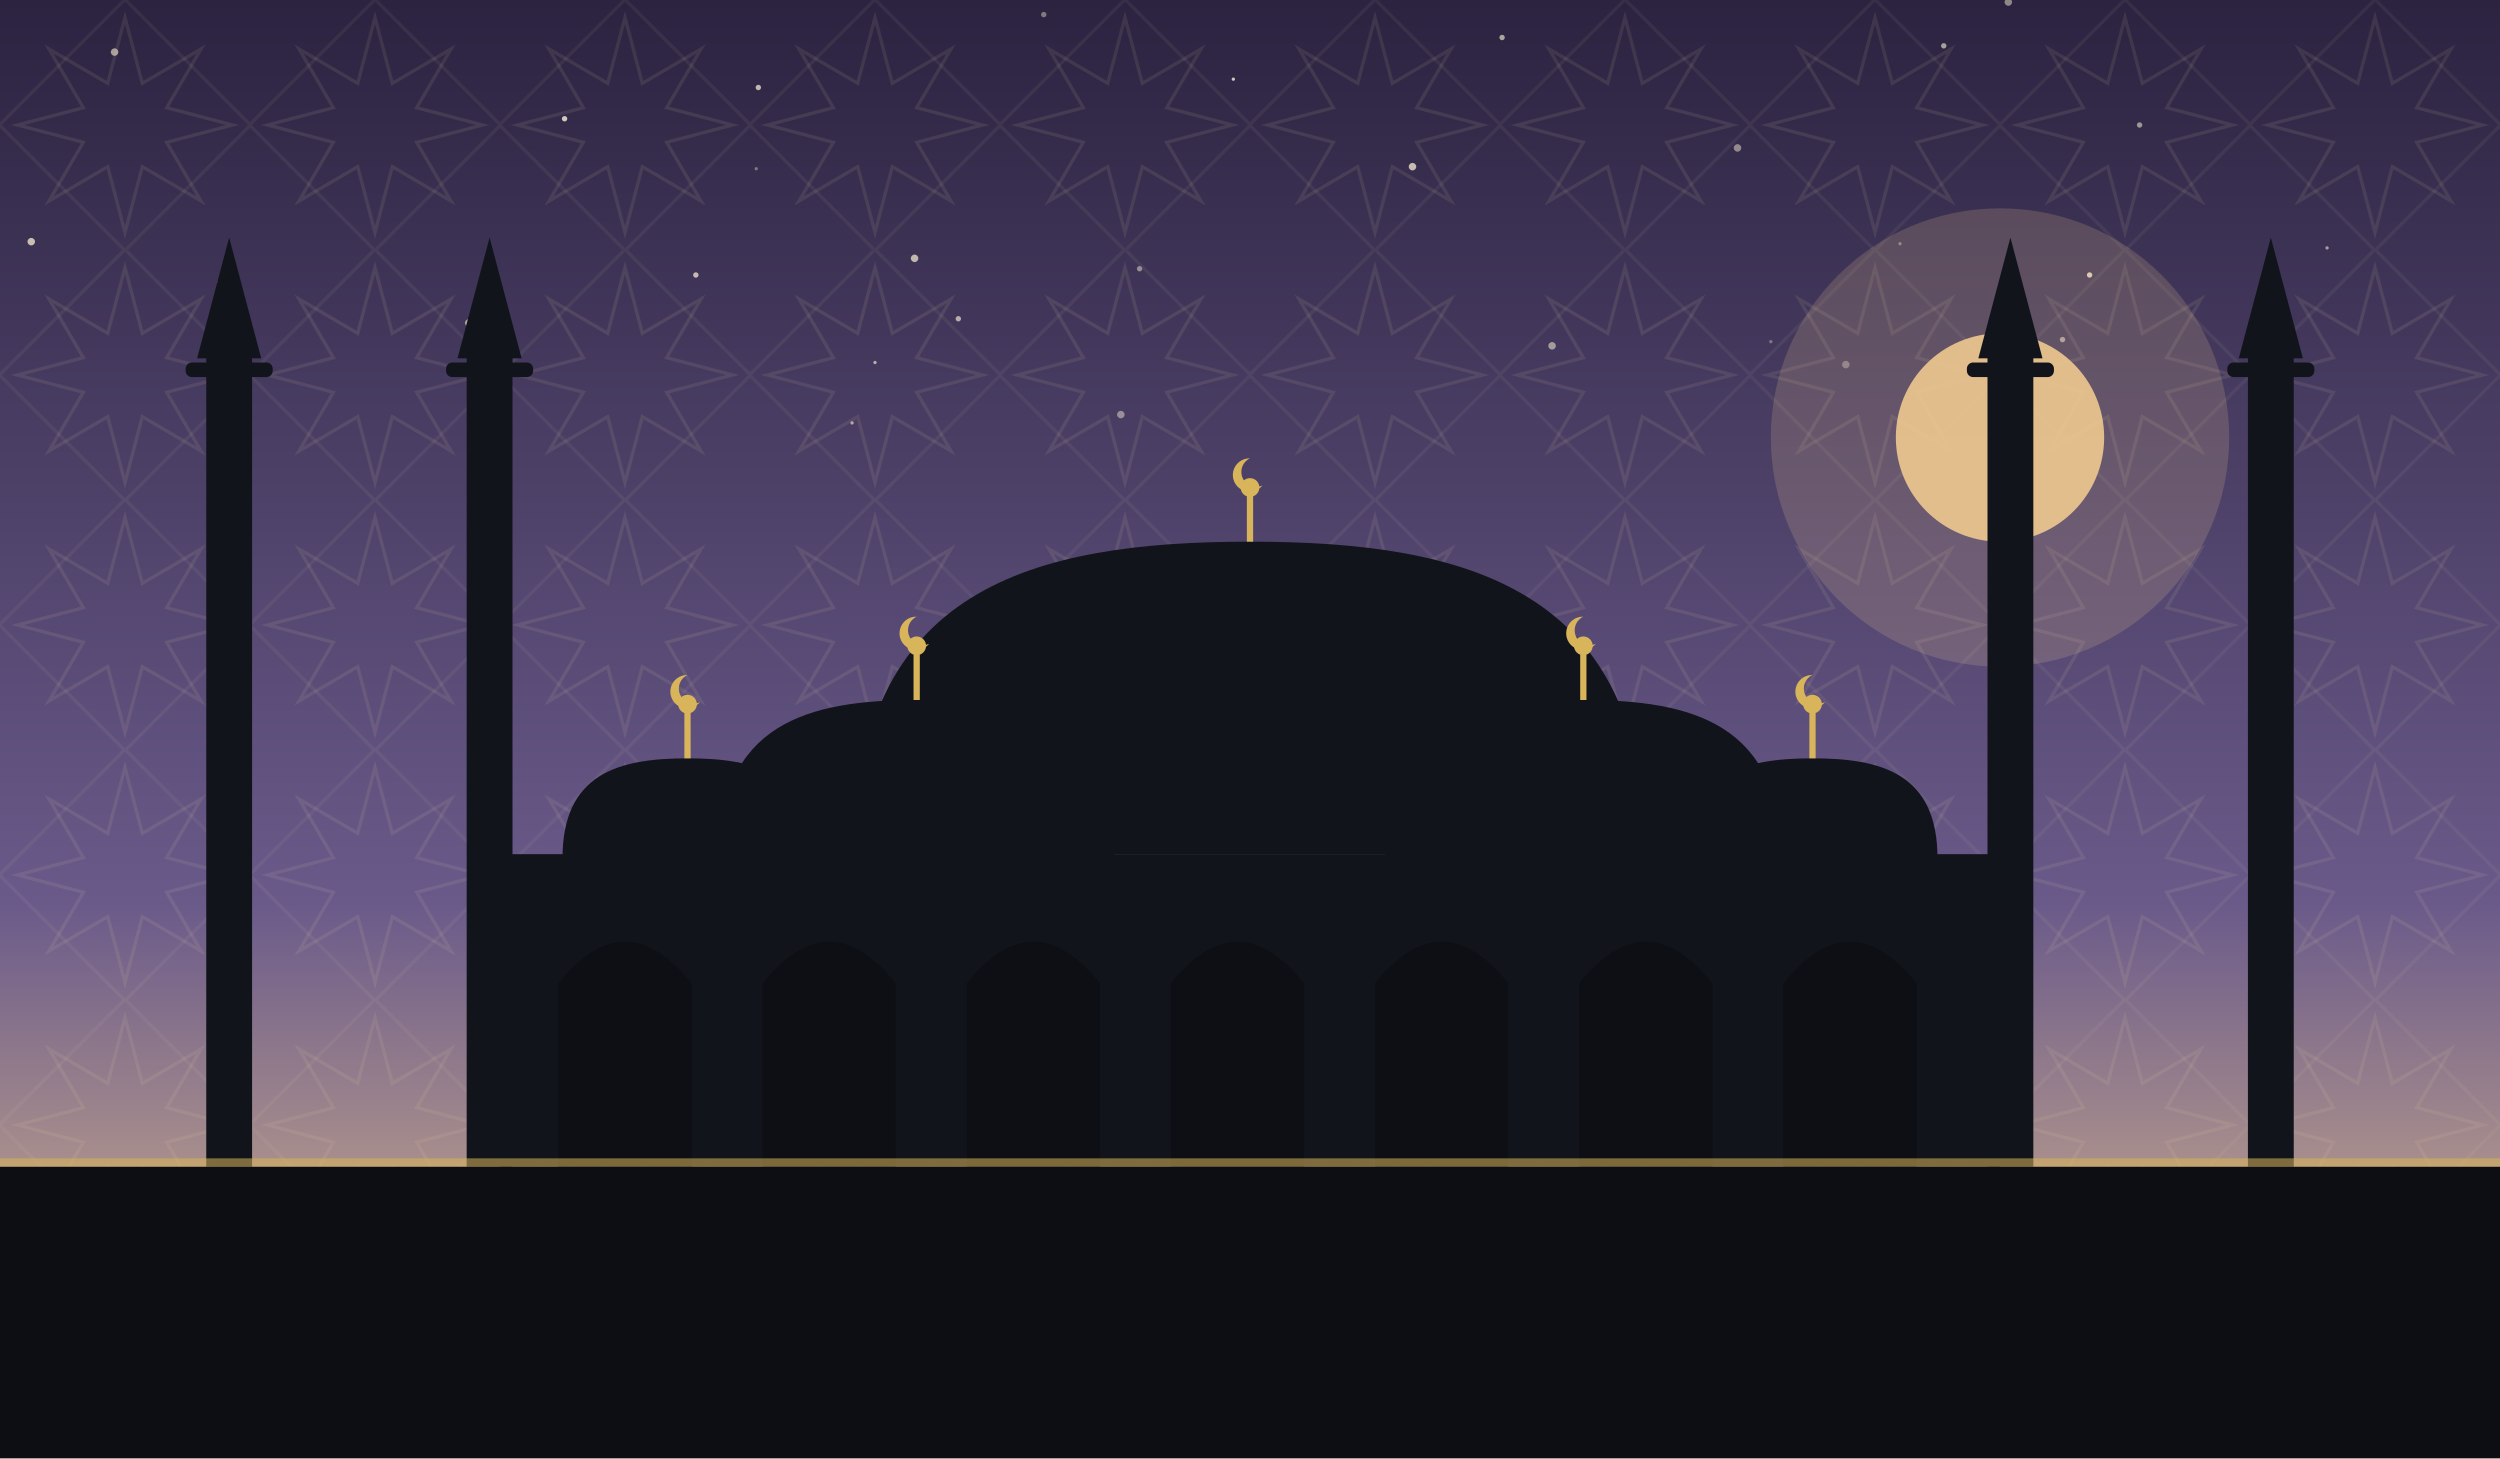
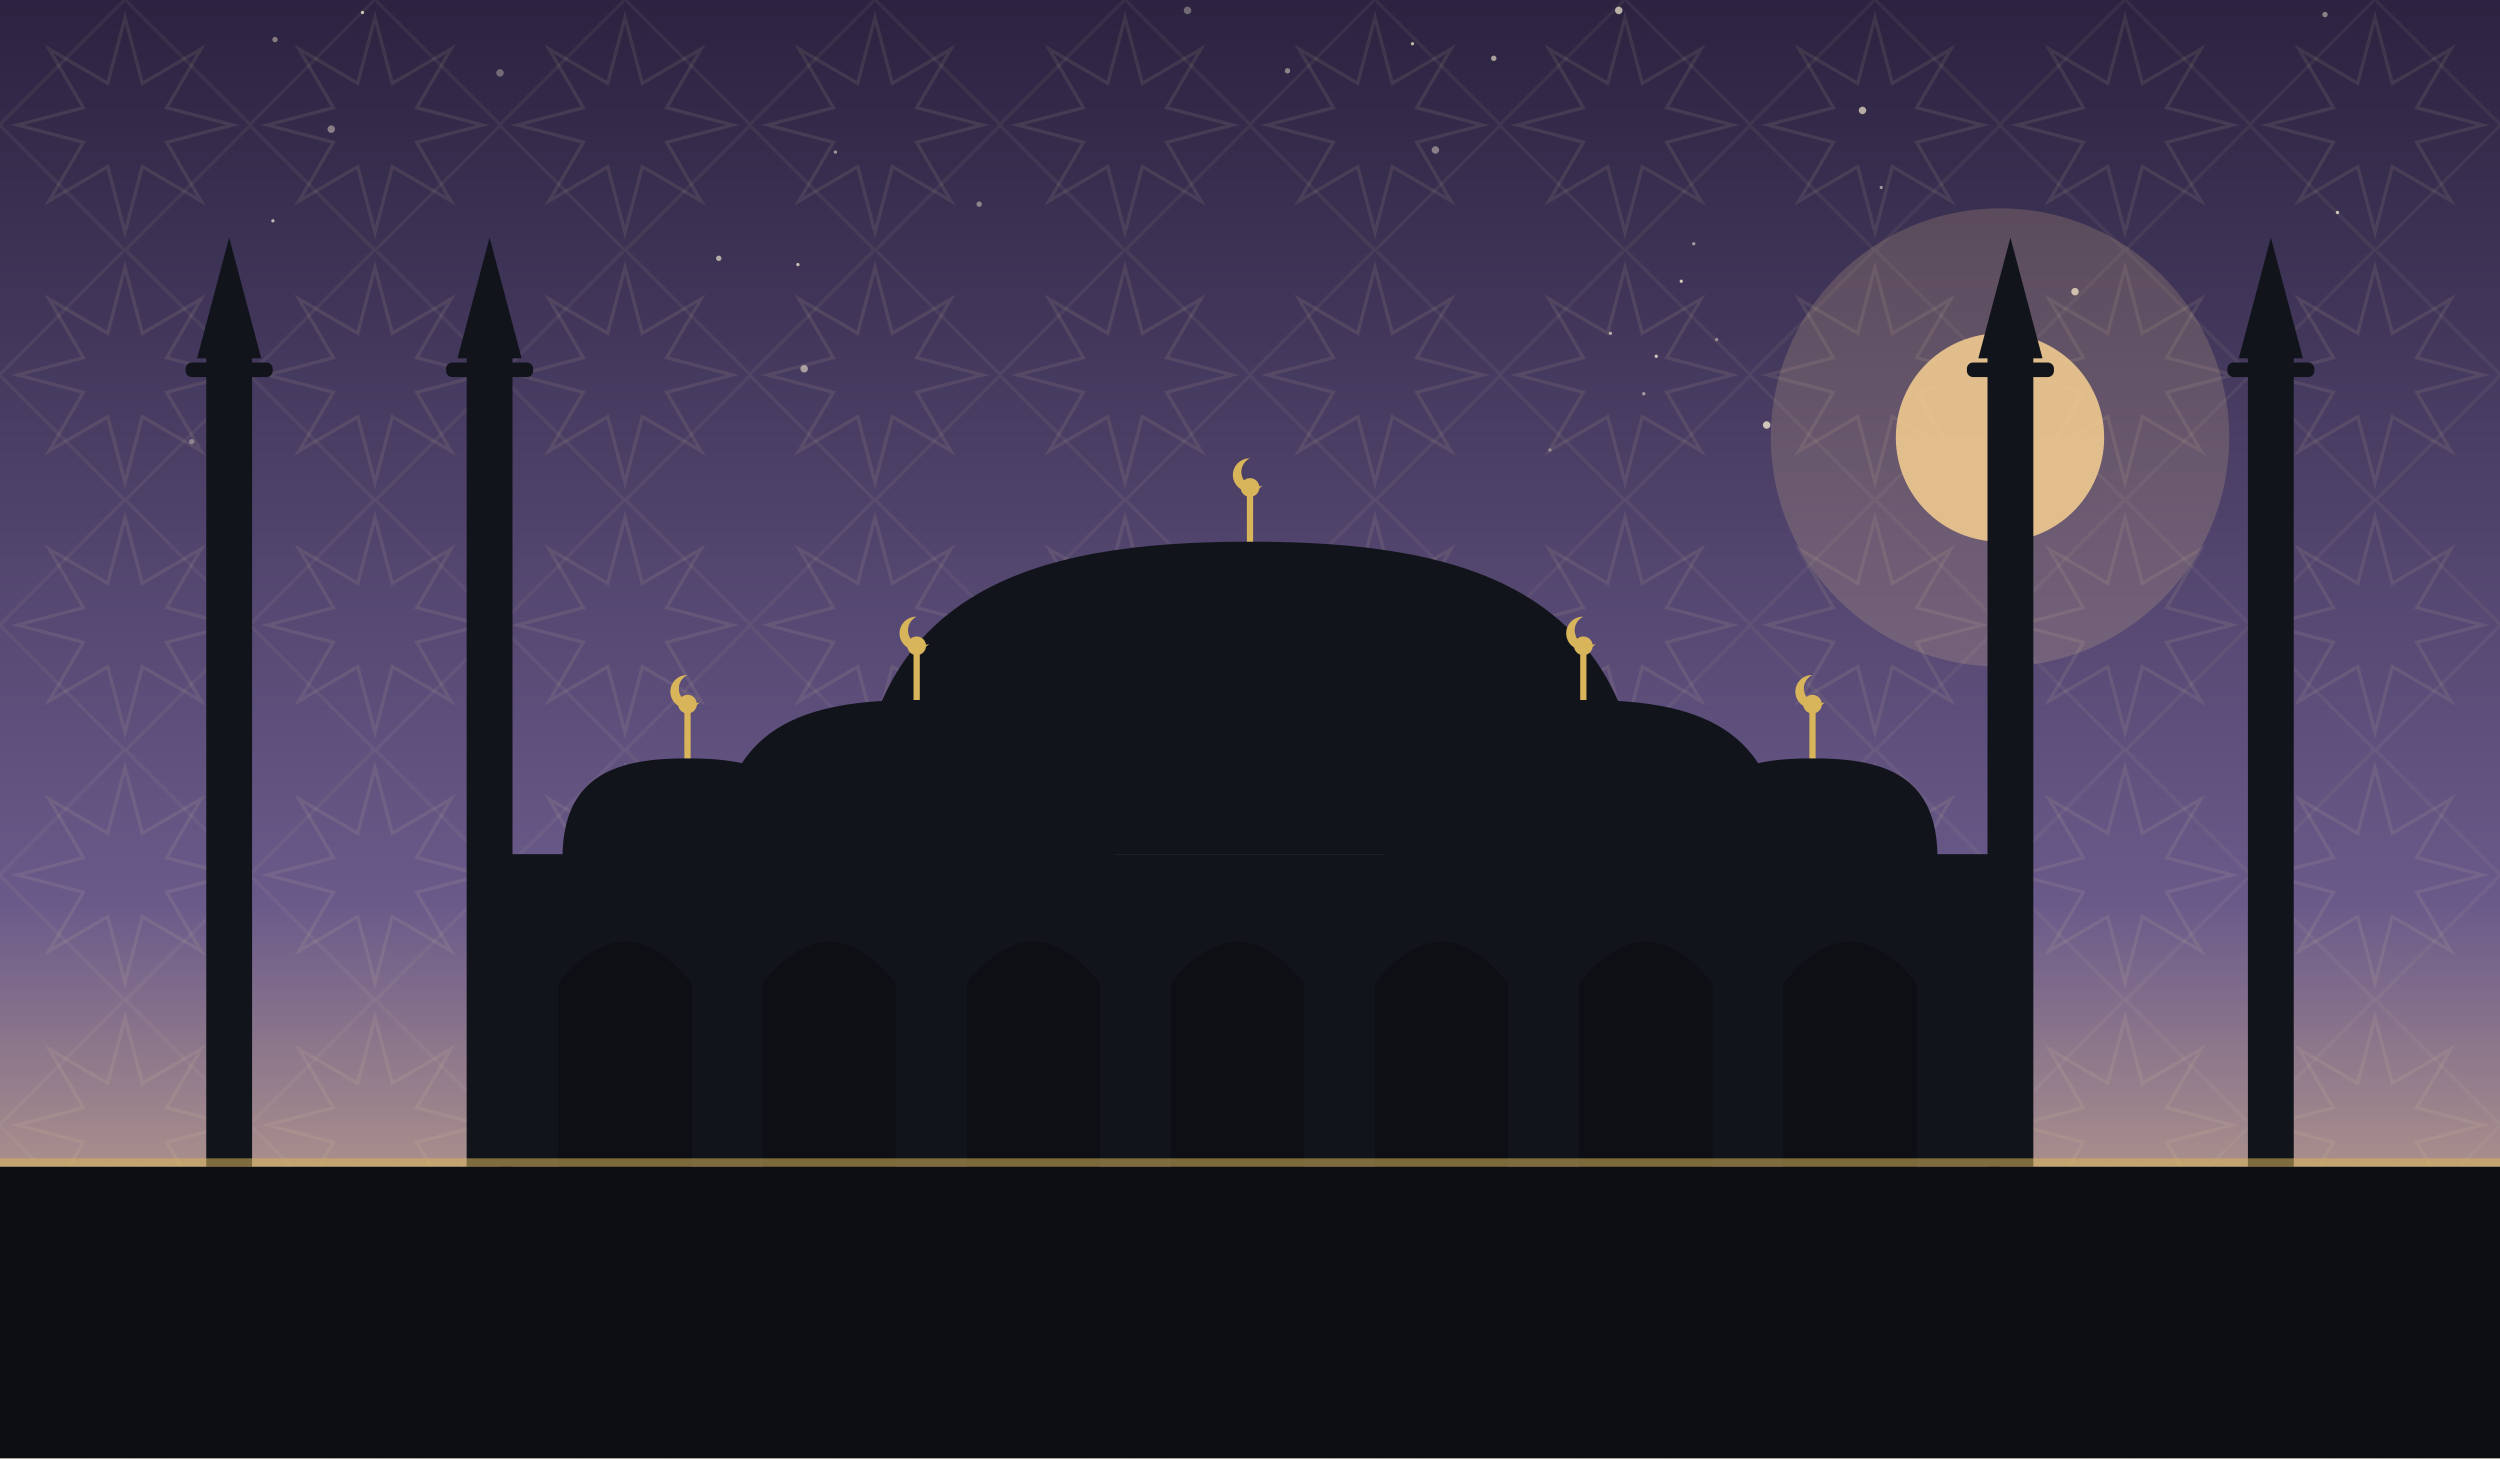
<svg xmlns="http://www.w3.org/2000/svg" viewBox="0 0 1200 700" role="img">
  <defs>
    <linearGradient id="sky" x1="0" y1="0" x2="0" y2="1">
      <stop offset="0" stop-color="#2b2340" />
      <stop offset="0.62" stop-color="#6a5a8a" />
      <stop offset="1" stop-color="#eec98f" />
    </linearGradient>
    <pattern id="g1" width="120" height="120" patternUnits="userSpaceOnUse">
      <polygon points="111.6,60.0 80.0,68.3 96.5,96.5 68.3,80.0 60.0,111.6 51.7,80.0 23.5,96.5 40.0,68.3 8.4,60.0 40.0,51.7 23.5,23.5 51.7,40.0 60.0,8.4 68.3,40.0 96.5,23.5 80.0,51.7" fill="none" stroke="#e8d9a8" stroke-width="1.6" opacity="0.1" />
      <rect x="17.4" y="17.4" width="85.2" height="85.2" fill="none" stroke="#e8d9a8" stroke-width="1.6" opacity="0.07" transform="rotate(45 60.0 60.0)" />
    </pattern>
  </defs>
  <rect width="1200" height="700" fill="url(#sky)" />
  <rect width="1200" height="700" fill="url(#g1)" />
-   <circle cx="225" cy="155" r="1.8" fill="#f7ecd2" opacity="0.60" />
-   <circle cx="1003" cy="132" r="1.3" fill="#f7ecd2" opacity="0.81" />
-   <circle cx="334" cy="132" r="1.3" fill="#f7ecd2" opacity="0.73" />
-   <circle cx="834" cy="71" r="1.8" fill="#f7ecd2" opacity="0.49" />
-   <circle cx="271" cy="57" r="1.3" fill="#f7ecd2" opacity="0.82" />
-   <circle cx="109" cy="154" r="1.8" fill="#f7ecd2" opacity="0.71" />
-   <circle cx="420" cy="174" r="0.8" fill="#f7ecd2" opacity="0.65" />
-   <circle cx="460" cy="153" r="1.3" fill="#f7ecd2" opacity="0.65" />
-   <circle cx="1117" cy="119" r="0.8" fill="#f7ecd2" opacity="0.58" />
-   <circle cx="15" cy="116" r="1.8" fill="#f7ecd2" opacity="0.75" />
-   <circle cx="106" cy="136" r="1.8" fill="#f7ecd2" opacity="0.51" />
-   <circle cx="886" cy="175" r="1.8" fill="#f7ecd2" opacity="0.35" />
-   <circle cx="363" cy="81" r="0.8" fill="#f7ecd2" opacity="0.38" />
-   <circle cx="721" cy="18" r="1.3" fill="#f7ecd2" opacity="0.63" />
-   <circle cx="592" cy="38" r="0.8" fill="#f7ecd2" opacity="0.81" />
-   <circle cx="912" cy="117" r="0.8" fill="#f7ecd2" opacity="0.39" />
-   <circle cx="409" cy="203" r="0.8" fill="#f7ecd2" opacity="0.62" />
-   <circle cx="1027" cy="60" r="1.3" fill="#f7ecd2" opacity="0.55" />
-   <circle cx="678" cy="80" r="1.8" fill="#f7ecd2" opacity="0.75" />
-   <circle cx="538" cy="199" r="1.8" fill="#f7ecd2" opacity="0.47" />
-   <circle cx="55" cy="25" r="1.8" fill="#f7ecd2" opacity="0.60" />
-   <circle cx="933" cy="22" r="1.3" fill="#f7ecd2" opacity="0.61" />
-   <circle cx="364" cy="42" r="1.3" fill="#f7ecd2" opacity="0.73" />
-   <circle cx="964" cy="1" r="1.8" fill="#f7ecd2" opacity="0.49" />
-   <circle cx="501" cy="7" r="1.3" fill="#f7ecd2" opacity="0.42" />
-   <circle cx="439" cy="124" r="1.8" fill="#f7ecd2" opacity="0.71" />
-   <circle cx="850" cy="164" r="0.8" fill="#f7ecd2" opacity="0.35" />
-   <circle cx="990" cy="163" r="1.3" fill="#f7ecd2" opacity="0.55" />
-   <circle cx="547" cy="129" r="1.3" fill="#f7ecd2" opacity="0.48" />
-   <circle cx="745" cy="166" r="1.8" fill="#f7ecd2" opacity="0.55" />
+   <circle cx="92" cy="212" r="1.3" fill="#f7ecd2" opacity="0.39" />
+   <circle cx="894" cy="53" r="1.8" fill="#f7ecd2" opacity="0.67" />
+   <circle cx="777" cy="5" r="1.8" fill="#f7ecd2" opacity="0.70" />
+   <circle cx="773" cy="160" r="0.8" fill="#f7ecd2" opacity="0.65" />
+   <circle cx="618" cy="34" r="1.3" fill="#f7ecd2" opacity="0.47" />
+   <circle cx="240" cy="35" r="1.8" fill="#f7ecd2" opacity="0.35" />
+   <circle cx="383" cy="127" r="0.8" fill="#f7ecd2" opacity="0.76" />
+   <circle cx="159" cy="62" r="1.8" fill="#f7ecd2" opacity="0.43" />
+   <circle cx="744" cy="216" r="0.8" fill="#f7ecd2" opacity="0.39" />
+   <circle cx="386" cy="177" r="1.8" fill="#f7ecd2" opacity="0.57" />
+   <circle cx="789" cy="189" r="0.8" fill="#f7ecd2" opacity="0.56" />
+   <circle cx="345" cy="124" r="1.3" fill="#f7ecd2" opacity="0.65" />
+   <circle cx="470" cy="98" r="1.3" fill="#f7ecd2" opacity="0.45" />
+   <circle cx="132" cy="19" r="1.3" fill="#f7ecd2" opacity="0.43" />
+   <circle cx="795" cy="171" r="0.8" fill="#f7ecd2" opacity="0.80" />
+   <circle cx="131" cy="106" r="0.8" fill="#f7ecd2" opacity="0.71" />
+   <circle cx="996" cy="140" r="1.8" fill="#f7ecd2" opacity="0.75" />
+   <circle cx="678" cy="21" r="0.8" fill="#f7ecd2" opacity="0.73" />
+   <circle cx="401" cy="73" r="0.8" fill="#f7ecd2" opacity="0.58" />
+   <circle cx="717" cy="28" r="1.3" fill="#f7ecd2" opacity="0.61" />
+   <circle cx="1122" cy="102" r="0.8" fill="#f7ecd2" opacity="0.79" />
+   <circle cx="824" cy="163" r="0.8" fill="#f7ecd2" opacity="0.47" />
+   <circle cx="807" cy="135" r="0.8" fill="#f7ecd2" opacity="0.80" />
+   <circle cx="903" cy="90" r="0.8" fill="#f7ecd2" opacity="0.55" />
+   <circle cx="848" cy="204" r="1.8" fill="#f7ecd2" opacity="0.77" />
+   <circle cx="570" cy="5" r="1.8" fill="#f7ecd2" opacity="0.35" />
+   <circle cx="813" cy="117" r="0.8" fill="#f7ecd2" opacity="0.56" />
+   <circle cx="689" cy="72" r="1.8" fill="#f7ecd2" opacity="0.43" />
+   <circle cx="174" cy="6" r="0.8" fill="#f7ecd2" opacity="0.79" />
+   <circle cx="1116" cy="7" r="1.3" fill="#f7ecd2" opacity="0.47" />
  <circle cx="960" cy="210" r="110" fill="#eec98f" opacity="0.18" />
  <circle cx="960" cy="210" r="50" fill="#eec98f" opacity="0.9" />
  <rect x="240" y="410" width="720" height="150" fill="#12141c" />
  <path d="M 268 560 L 268 472 Q 300 432 332 472 L 332 560 Z" fill="#0c0e14" opacity="0.9" />
  <path d="M 366 560 L 366 472 Q 398 432 430 472 L 430 560 Z" fill="#0c0e14" opacity="0.9" />
  <path d="M 464 560 L 464 472 Q 496 432 528 472 L 528 560 Z" fill="#0c0e14" opacity="0.9" />
  <path d="M 562 560 L 562 472 Q 594 432 626 472 L 626 560 Z" fill="#0c0e14" opacity="0.9" />
  <path d="M 660 560 L 660 472 Q 692 432 724 472 L 724 560 Z" fill="#0c0e14" opacity="0.9" />
  <path d="M 758 560 L 758 472 Q 790 432 822 472 L 822 560 Z" fill="#0c0e14" opacity="0.9" />
  <path d="M 856 560 L 856 472 Q 888 432 920 472 L 920 560 Z" fill="#0c0e14" opacity="0.9" />
  <path d="M 410 410 C 410 282.5, 495.5 260, 600 260 C 704.5 260, 790 282.5, 790 410 Z" fill="#12141c" />
  <line x1="600" y1="260" x2="600" y2="238" stroke="#d8b45a" stroke-width="3" />
  <circle cx="600" cy="234" r="4.5" fill="#d8b45a" />
  <path d="M 600 220 a 8 8 0 1 0 6 13 a 6.4 6.4 0 1 1 -6 -13 Z" fill="#d8b45a" />
  <path d="M 345 412 C 345 347.4, 387.75 336.0, 440 336.0 C 492.25 336.0, 535 347.4, 535 412 Z" fill="#12141c" />
  <line x1="440" y1="336.0" x2="440" y2="314.0" stroke="#d8b45a" stroke-width="3" />
  <circle cx="440" cy="310.0" r="4.5" fill="#d8b45a" />
  <path d="M 440 296.0 a 8 8 0 1 0 6 13 a 6.4 6.4 0 1 1 -6 -13 Z" fill="#d8b45a" />
  <path d="M 665 412 C 665 347.4, 707.75 336.0, 760 336.0 C 812.25 336.0, 855 347.4, 855 412 Z" fill="#12141c" />
  <line x1="760" y1="336.0" x2="760" y2="314.0" stroke="#d8b45a" stroke-width="3" />
  <circle cx="760" cy="310.0" r="4.5" fill="#d8b45a" />
  <path d="M 760 296.0 a 8 8 0 1 0 6 13 a 6.4 6.4 0 1 1 -6 -13 Z" fill="#d8b45a" />
  <path d="M 270 412 C 270 371.2, 297.0 364.0, 330 364.0 C 363.0 364.0, 390 371.2, 390 412 Z" fill="#12141c" />
  <line x1="330" y1="364.0" x2="330" y2="342.0" stroke="#d8b45a" stroke-width="3" />
  <circle cx="330" cy="338.0" r="4.5" fill="#d8b45a" />
  <path d="M 330 324.0 a 8 8 0 1 0 6 13 a 6.4 6.4 0 1 1 -6 -13 Z" fill="#d8b45a" />
  <path d="M 810 412 C 810 371.2, 837.0 364.0, 870 364.0 C 903.0 364.0, 930 371.2, 930 412 Z" fill="#12141c" />
  <line x1="870" y1="364.0" x2="870" y2="342.0" stroke="#d8b45a" stroke-width="3" />
  <circle cx="870" cy="338.0" r="4.5" fill="#d8b45a" />
  <path d="M 870 324.0 a 8 8 0 1 0 6 13 a 6.4 6.4 0 1 1 -6 -13 Z" fill="#d8b45a" />
  <rect x="99.0" y="170" width="22" height="390" fill="#12141c" />
  <rect x="89.1" y="174" width="41.8" height="7" rx="3" fill="#12141c" />
  <path d="M 94.6 172 L 110 114 L 125.4 172 Z" fill="#12141c" />
  <rect x="224.0" y="170" width="22" height="390" fill="#12141c" />
  <rect x="214.1" y="174" width="41.8" height="7" rx="3" fill="#12141c" />
  <path d="M 219.6 172 L 235 114 L 250.4 172 Z" fill="#12141c" />
  <rect x="954.0" y="170" width="22" height="390" fill="#12141c" />
  <rect x="944.1" y="174" width="41.8" height="7" rx="3" fill="#12141c" />
  <path d="M 949.6 172 L 965 114 L 980.4 172 Z" fill="#12141c" />
  <rect x="1079.0" y="170" width="22" height="390" fill="#12141c" />
  <rect x="1069.1" y="174" width="41.8" height="7" rx="3" fill="#12141c" />
  <path d="M 1074.6 172 L 1090 114 L 1105.4 172 Z" fill="#12141c" />
  <rect x="0" y="560" width="1200" height="140" fill="#0c0e14" />
  <rect x="0" y="556" width="1200" height="4" fill="#d8b45a" opacity="0.55" />
</svg>
